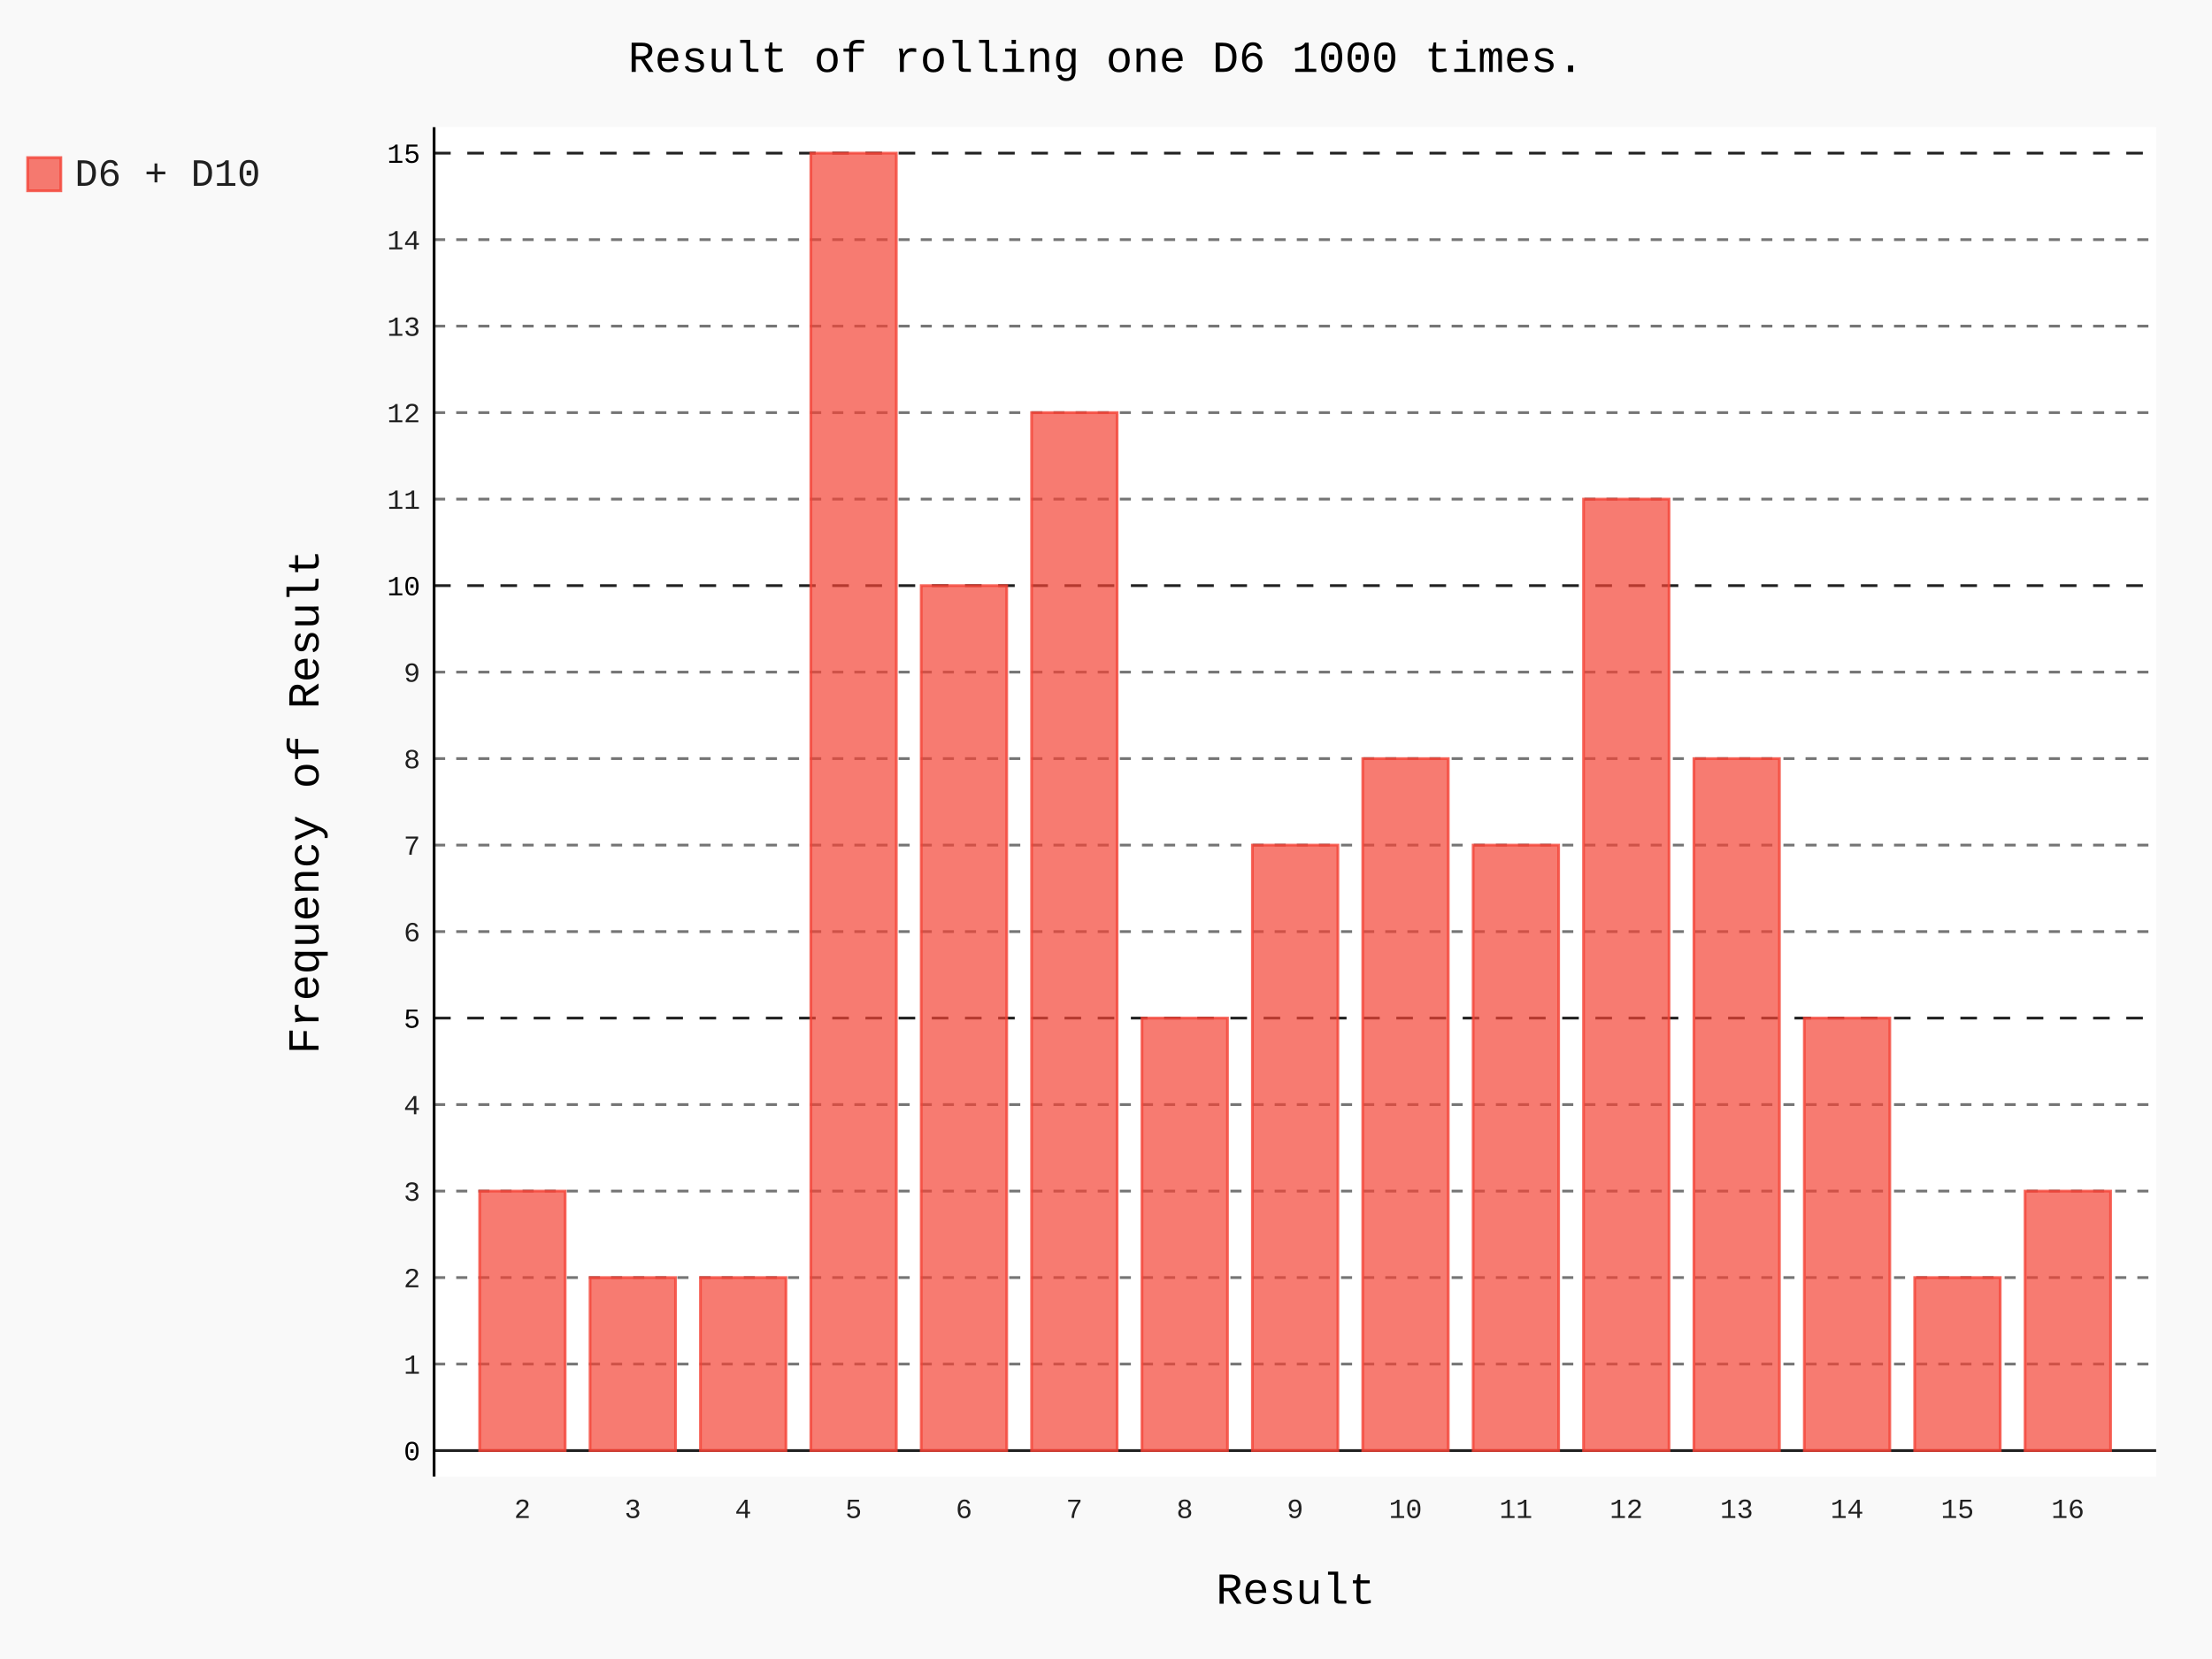
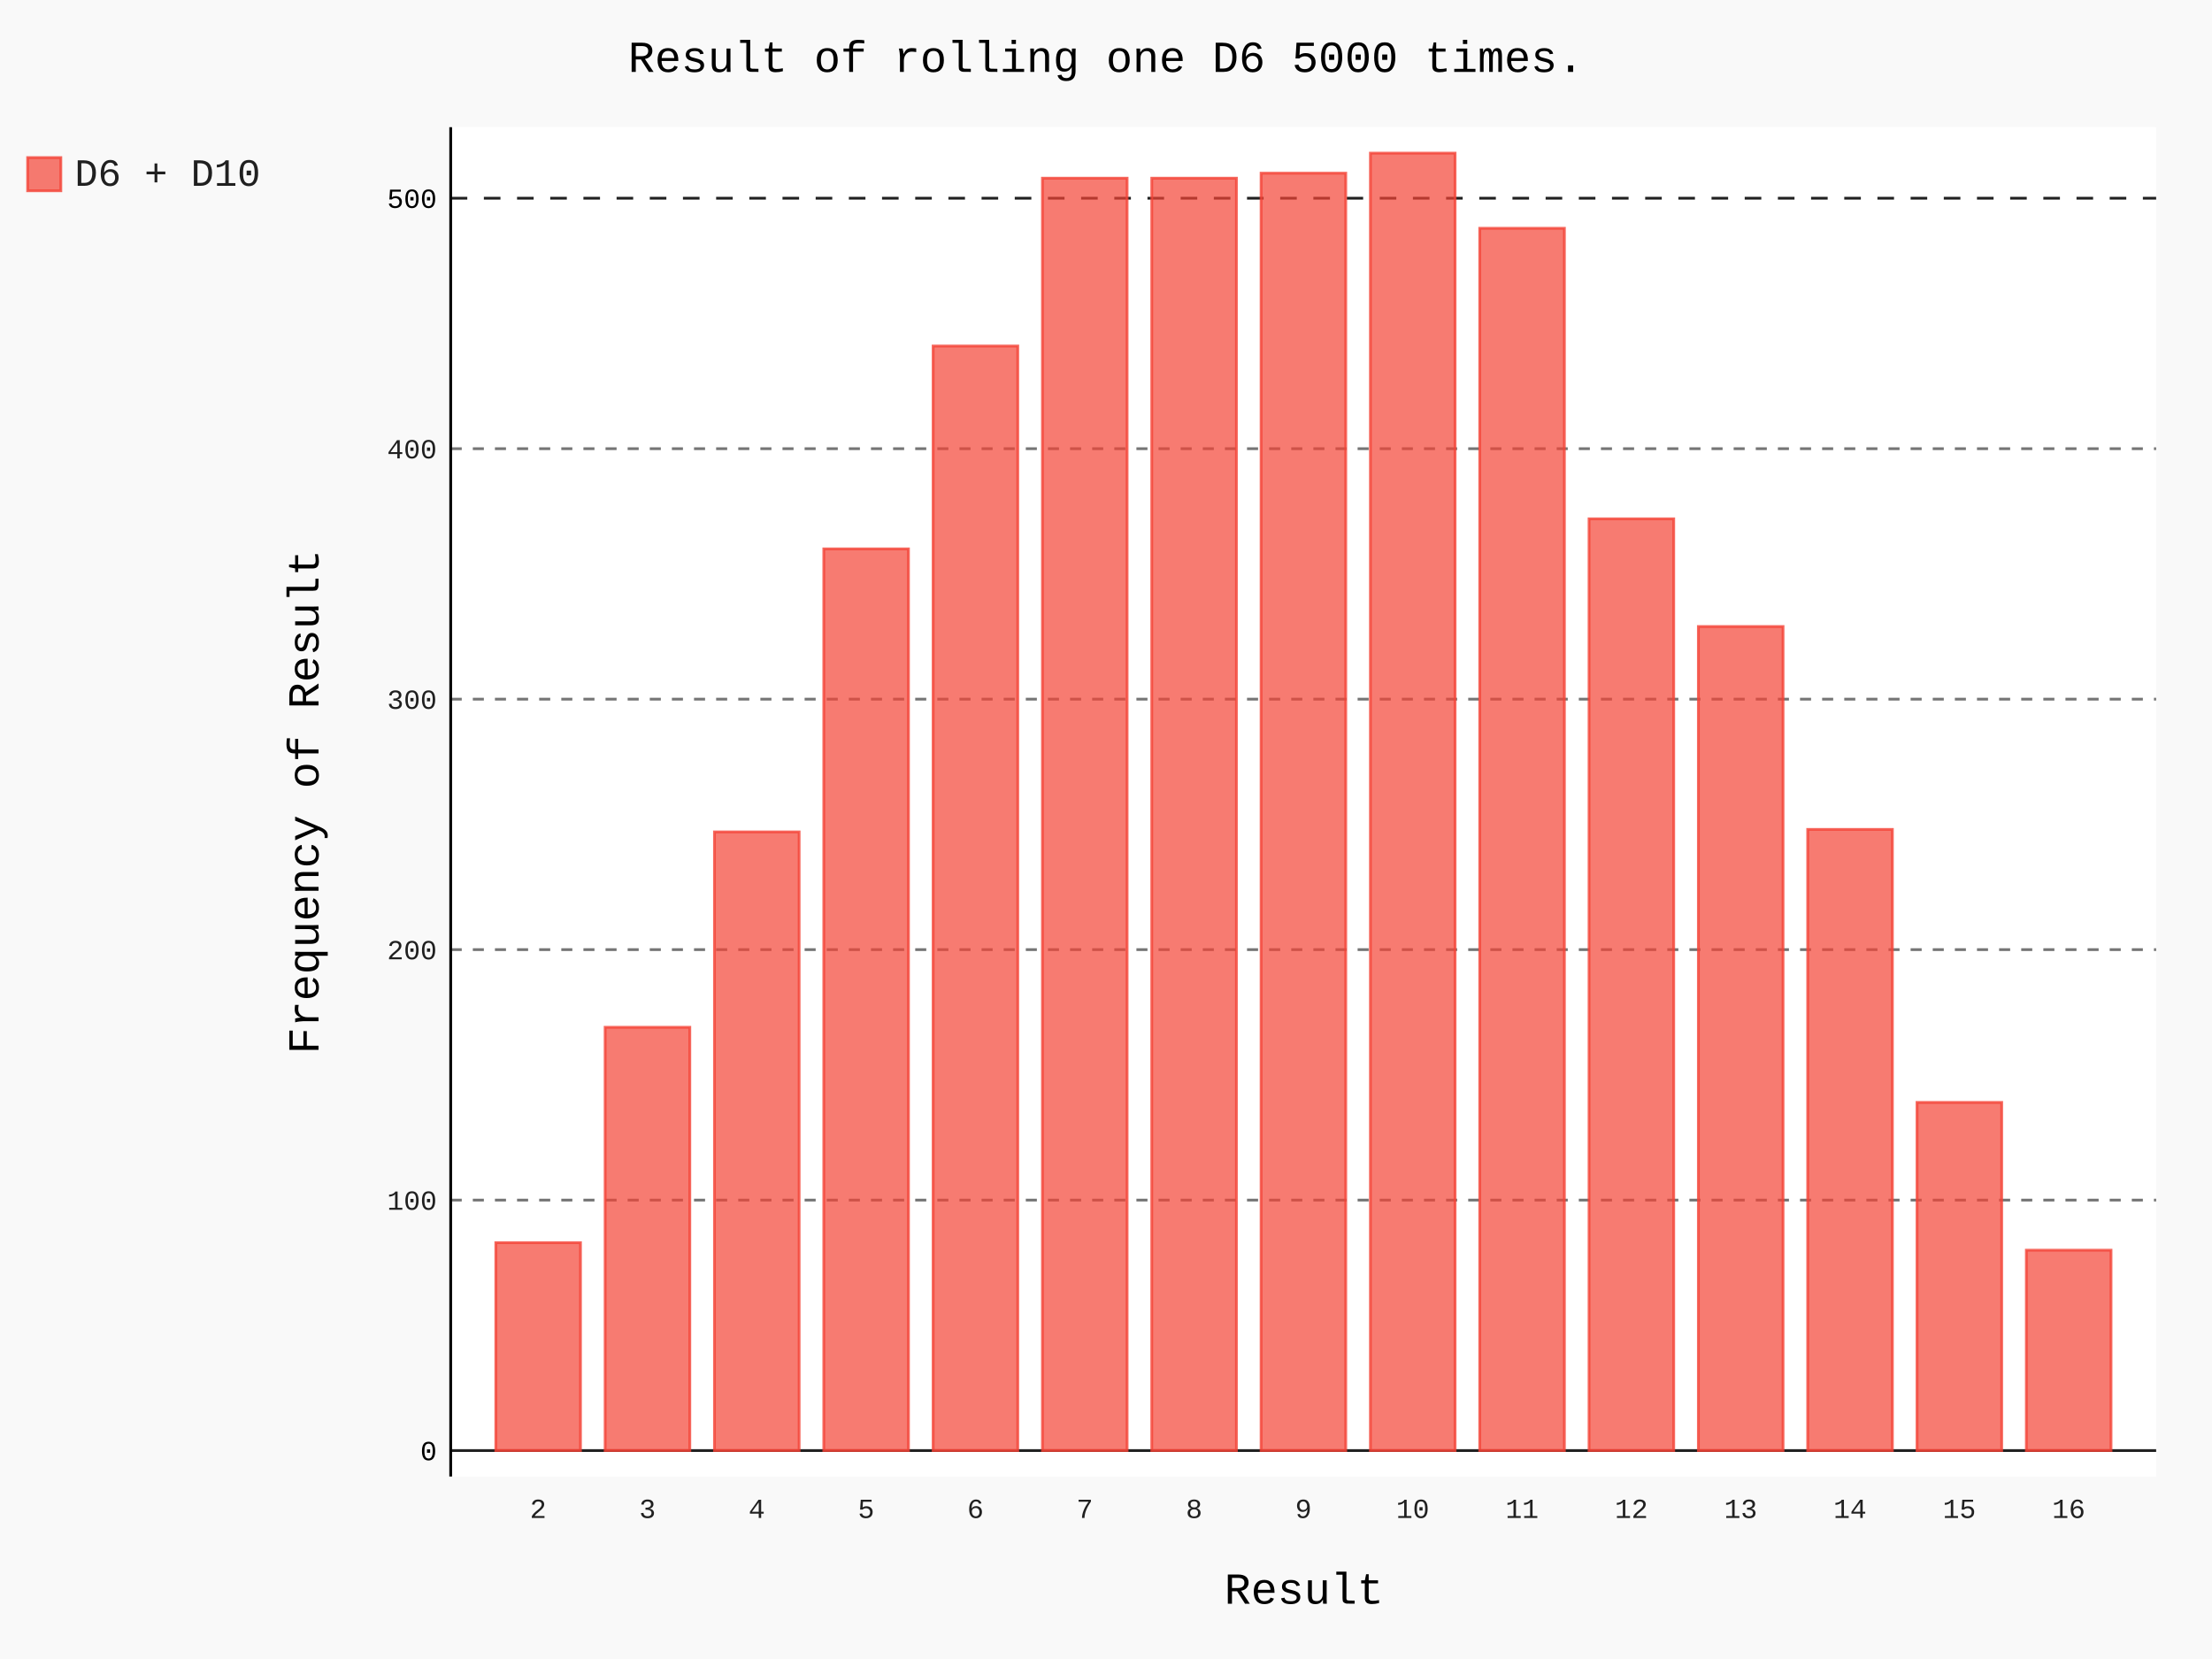
- <svg xmlns="http://www.w3.org/2000/svg" id="chart-97067d97-8972-42d7-ad3d-bd8c4b995627" class="pygal-chart" viewBox="0 0 800 600">
+ <svg xmlns="http://www.w3.org/2000/svg" id="chart-afed8e26-97b0-416f-bef1-7ebb8dc23063" class="pygal-chart" viewBox="0 0 800 600">
  <defs>
-     <style type="text/css">#chart-97067d97-8972-42d7-ad3d-bd8c4b995627{-webkit-user-select:none;-webkit-font-smoothing:antialiased;font-family:Consolas,"Liberation Mono",Menlo,Courier,monospace}#chart-97067d97-8972-42d7-ad3d-bd8c4b995627 .title{font-family:Consolas,"Liberation Mono",Menlo,Courier,monospace;font-size:16px}#chart-97067d97-8972-42d7-ad3d-bd8c4b995627 .legends .legend text{font-family:Consolas,"Liberation Mono",Menlo,Courier,monospace;font-size:14px}#chart-97067d97-8972-42d7-ad3d-bd8c4b995627 .axis text{font-family:Consolas,"Liberation Mono",Menlo,Courier,monospace;font-size:10px}#chart-97067d97-8972-42d7-ad3d-bd8c4b995627 .axis text.major{font-family:Consolas,"Liberation Mono",Menlo,Courier,monospace;font-size:10px}#chart-97067d97-8972-42d7-ad3d-bd8c4b995627 .text-overlay text.value{font-family:Consolas,"Liberation Mono",Menlo,Courier,monospace;font-size:16px}#chart-97067d97-8972-42d7-ad3d-bd8c4b995627 .text-overlay text.label{font-family:Consolas,"Liberation Mono",Menlo,Courier,monospace;font-size:10px}#chart-97067d97-8972-42d7-ad3d-bd8c4b995627 .tooltip{font-family:Consolas,"Liberation Mono",Menlo,Courier,monospace;font-size:14px}#chart-97067d97-8972-42d7-ad3d-bd8c4b995627 text.no_data{font-family:Consolas,"Liberation Mono",Menlo,Courier,monospace;font-size:64px}
- #chart-97067d97-8972-42d7-ad3d-bd8c4b995627{background-color:rgba(249,249,249,1)}#chart-97067d97-8972-42d7-ad3d-bd8c4b995627 path,#chart-97067d97-8972-42d7-ad3d-bd8c4b995627 line,#chart-97067d97-8972-42d7-ad3d-bd8c4b995627 rect,#chart-97067d97-8972-42d7-ad3d-bd8c4b995627 circle{-webkit-transition:150ms;-moz-transition:150ms;transition:150ms}#chart-97067d97-8972-42d7-ad3d-bd8c4b995627 .graph &gt; .background{fill:rgba(249,249,249,1)}#chart-97067d97-8972-42d7-ad3d-bd8c4b995627 .plot &gt; .background{fill:rgba(255,255,255,1)}#chart-97067d97-8972-42d7-ad3d-bd8c4b995627 .graph{fill:rgba(0,0,0,.87)}#chart-97067d97-8972-42d7-ad3d-bd8c4b995627 text.no_data{fill:rgba(0,0,0,1)}#chart-97067d97-8972-42d7-ad3d-bd8c4b995627 .title{fill:rgba(0,0,0,1)}#chart-97067d97-8972-42d7-ad3d-bd8c4b995627 .legends .legend text{fill:rgba(0,0,0,.87)}#chart-97067d97-8972-42d7-ad3d-bd8c4b995627 .legends .legend:hover text{fill:rgba(0,0,0,1)}#chart-97067d97-8972-42d7-ad3d-bd8c4b995627 .axis .line{stroke:rgba(0,0,0,1)}#chart-97067d97-8972-42d7-ad3d-bd8c4b995627 .axis .guide.line{stroke:rgba(0,0,0,.54)}#chart-97067d97-8972-42d7-ad3d-bd8c4b995627 .axis .major.line{stroke:rgba(0,0,0,.87)}#chart-97067d97-8972-42d7-ad3d-bd8c4b995627 .axis text.major{fill:rgba(0,0,0,1)}#chart-97067d97-8972-42d7-ad3d-bd8c4b995627 .axis.y .guides:hover .guide.line,#chart-97067d97-8972-42d7-ad3d-bd8c4b995627 .line-graph .axis.x .guides:hover .guide.line,#chart-97067d97-8972-42d7-ad3d-bd8c4b995627 .stackedline-graph .axis.x .guides:hover .guide.line,#chart-97067d97-8972-42d7-ad3d-bd8c4b995627 .xy-graph .axis.x .guides:hover .guide.line{stroke:rgba(0,0,0,1)}#chart-97067d97-8972-42d7-ad3d-bd8c4b995627 .axis .guides:hover text{fill:rgba(0,0,0,1)}#chart-97067d97-8972-42d7-ad3d-bd8c4b995627 .reactive{fill-opacity:.7;stroke-opacity:.8}#chart-97067d97-8972-42d7-ad3d-bd8c4b995627 .ci{stroke:rgba(0,0,0,.87)}#chart-97067d97-8972-42d7-ad3d-bd8c4b995627 .reactive.active,#chart-97067d97-8972-42d7-ad3d-bd8c4b995627 .active .reactive{fill-opacity:.8;stroke-opacity:.9;stroke-width:4}#chart-97067d97-8972-42d7-ad3d-bd8c4b995627 .ci .reactive.active{stroke-width:1.5}#chart-97067d97-8972-42d7-ad3d-bd8c4b995627 .series text{fill:rgba(0,0,0,1)}#chart-97067d97-8972-42d7-ad3d-bd8c4b995627 .tooltip rect{fill:rgba(255,255,255,1);stroke:rgba(0,0,0,1);-webkit-transition:opacity 150ms;-moz-transition:opacity 150ms;transition:opacity 150ms}#chart-97067d97-8972-42d7-ad3d-bd8c4b995627 .tooltip .label{fill:rgba(0,0,0,.87)}#chart-97067d97-8972-42d7-ad3d-bd8c4b995627 .tooltip .label{fill:rgba(0,0,0,.87)}#chart-97067d97-8972-42d7-ad3d-bd8c4b995627 .tooltip .legend{font-size:.8em;fill:rgba(0,0,0,.54)}#chart-97067d97-8972-42d7-ad3d-bd8c4b995627 .tooltip .x_label{font-size:.6em;fill:rgba(0,0,0,1)}#chart-97067d97-8972-42d7-ad3d-bd8c4b995627 .tooltip .xlink{font-size:.5em;text-decoration:underline}#chart-97067d97-8972-42d7-ad3d-bd8c4b995627 .tooltip .value{font-size:1.5em}#chart-97067d97-8972-42d7-ad3d-bd8c4b995627 .bound{font-size:.5em}#chart-97067d97-8972-42d7-ad3d-bd8c4b995627 .max-value{font-size:.75em;fill:rgba(0,0,0,.54)}#chart-97067d97-8972-42d7-ad3d-bd8c4b995627 .map-element{fill:rgba(255,255,255,1);stroke:rgba(0,0,0,.54) !important}#chart-97067d97-8972-42d7-ad3d-bd8c4b995627 .map-element .reactive{fill-opacity:inherit;stroke-opacity:inherit}#chart-97067d97-8972-42d7-ad3d-bd8c4b995627 .color-0,#chart-97067d97-8972-42d7-ad3d-bd8c4b995627 .color-0 a:visited{stroke:#F44336;fill:#F44336}#chart-97067d97-8972-42d7-ad3d-bd8c4b995627 .text-overlay .color-0 text{fill:black}
- #chart-97067d97-8972-42d7-ad3d-bd8c4b995627 text.no_data{text-anchor:middle}#chart-97067d97-8972-42d7-ad3d-bd8c4b995627 .guide.line{fill:none}#chart-97067d97-8972-42d7-ad3d-bd8c4b995627 .centered{text-anchor:middle}#chart-97067d97-8972-42d7-ad3d-bd8c4b995627 .title{text-anchor:middle}#chart-97067d97-8972-42d7-ad3d-bd8c4b995627 .legends .legend text{fill-opacity:1}#chart-97067d97-8972-42d7-ad3d-bd8c4b995627 .axis.x text{text-anchor:middle}#chart-97067d97-8972-42d7-ad3d-bd8c4b995627 .axis.x:not(.web) text[transform]{text-anchor:start}#chart-97067d97-8972-42d7-ad3d-bd8c4b995627 .axis.x:not(.web) text[transform].backwards{text-anchor:end}#chart-97067d97-8972-42d7-ad3d-bd8c4b995627 .axis.y text{text-anchor:end}#chart-97067d97-8972-42d7-ad3d-bd8c4b995627 .axis.y text[transform].backwards{text-anchor:start}#chart-97067d97-8972-42d7-ad3d-bd8c4b995627 .axis.y2 text{text-anchor:start}#chart-97067d97-8972-42d7-ad3d-bd8c4b995627 .axis.y2 text[transform].backwards{text-anchor:end}#chart-97067d97-8972-42d7-ad3d-bd8c4b995627 .axis .guide.line{stroke-dasharray:4,4}#chart-97067d97-8972-42d7-ad3d-bd8c4b995627 .axis .major.guide.line{stroke-dasharray:6,6}#chart-97067d97-8972-42d7-ad3d-bd8c4b995627 .horizontal .axis.y .guide.line,#chart-97067d97-8972-42d7-ad3d-bd8c4b995627 .horizontal .axis.y2 .guide.line,#chart-97067d97-8972-42d7-ad3d-bd8c4b995627 .vertical .axis.x .guide.line{opacity:0}#chart-97067d97-8972-42d7-ad3d-bd8c4b995627 .horizontal .axis.always_show .guide.line,#chart-97067d97-8972-42d7-ad3d-bd8c4b995627 .vertical .axis.always_show .guide.line{opacity:1 !important}#chart-97067d97-8972-42d7-ad3d-bd8c4b995627 .axis.y .guides:hover .guide.line,#chart-97067d97-8972-42d7-ad3d-bd8c4b995627 .axis.y2 .guides:hover .guide.line,#chart-97067d97-8972-42d7-ad3d-bd8c4b995627 .axis.x .guides:hover .guide.line{opacity:1}#chart-97067d97-8972-42d7-ad3d-bd8c4b995627 .axis .guides:hover text{opacity:1}#chart-97067d97-8972-42d7-ad3d-bd8c4b995627 .nofill{fill:none}#chart-97067d97-8972-42d7-ad3d-bd8c4b995627 .subtle-fill{fill-opacity:.2}#chart-97067d97-8972-42d7-ad3d-bd8c4b995627 .dot{stroke-width:1px;fill-opacity:1}#chart-97067d97-8972-42d7-ad3d-bd8c4b995627 .dot.active{stroke-width:5px}#chart-97067d97-8972-42d7-ad3d-bd8c4b995627 .dot.negative{fill:transparent}#chart-97067d97-8972-42d7-ad3d-bd8c4b995627 text,#chart-97067d97-8972-42d7-ad3d-bd8c4b995627 tspan{stroke:none !important}#chart-97067d97-8972-42d7-ad3d-bd8c4b995627 .series text.active{opacity:1}#chart-97067d97-8972-42d7-ad3d-bd8c4b995627 .tooltip rect{fill-opacity:.95;stroke-width:.5}#chart-97067d97-8972-42d7-ad3d-bd8c4b995627 .tooltip text{fill-opacity:1}#chart-97067d97-8972-42d7-ad3d-bd8c4b995627 .showable{visibility:hidden}#chart-97067d97-8972-42d7-ad3d-bd8c4b995627 .showable.shown{visibility:visible}#chart-97067d97-8972-42d7-ad3d-bd8c4b995627 .gauge-background{fill:rgba(229,229,229,1);stroke:none}#chart-97067d97-8972-42d7-ad3d-bd8c4b995627 .bg-lines{stroke:rgba(249,249,249,1);stroke-width:2px}</style>
+     <style type="text/css">#chart-afed8e26-97b0-416f-bef1-7ebb8dc23063{-webkit-user-select:none;-webkit-font-smoothing:antialiased;font-family:Consolas,"Liberation Mono",Menlo,Courier,monospace}#chart-afed8e26-97b0-416f-bef1-7ebb8dc23063 .title{font-family:Consolas,"Liberation Mono",Menlo,Courier,monospace;font-size:16px}#chart-afed8e26-97b0-416f-bef1-7ebb8dc23063 .legends .legend text{font-family:Consolas,"Liberation Mono",Menlo,Courier,monospace;font-size:14px}#chart-afed8e26-97b0-416f-bef1-7ebb8dc23063 .axis text{font-family:Consolas,"Liberation Mono",Menlo,Courier,monospace;font-size:10px}#chart-afed8e26-97b0-416f-bef1-7ebb8dc23063 .axis text.major{font-family:Consolas,"Liberation Mono",Menlo,Courier,monospace;font-size:10px}#chart-afed8e26-97b0-416f-bef1-7ebb8dc23063 .text-overlay text.value{font-family:Consolas,"Liberation Mono",Menlo,Courier,monospace;font-size:16px}#chart-afed8e26-97b0-416f-bef1-7ebb8dc23063 .text-overlay text.label{font-family:Consolas,"Liberation Mono",Menlo,Courier,monospace;font-size:10px}#chart-afed8e26-97b0-416f-bef1-7ebb8dc23063 .tooltip{font-family:Consolas,"Liberation Mono",Menlo,Courier,monospace;font-size:14px}#chart-afed8e26-97b0-416f-bef1-7ebb8dc23063 text.no_data{font-family:Consolas,"Liberation Mono",Menlo,Courier,monospace;font-size:64px}
+ #chart-afed8e26-97b0-416f-bef1-7ebb8dc23063{background-color:rgba(249,249,249,1)}#chart-afed8e26-97b0-416f-bef1-7ebb8dc23063 path,#chart-afed8e26-97b0-416f-bef1-7ebb8dc23063 line,#chart-afed8e26-97b0-416f-bef1-7ebb8dc23063 rect,#chart-afed8e26-97b0-416f-bef1-7ebb8dc23063 circle{-webkit-transition:150ms;-moz-transition:150ms;transition:150ms}#chart-afed8e26-97b0-416f-bef1-7ebb8dc23063 .graph &gt; .background{fill:rgba(249,249,249,1)}#chart-afed8e26-97b0-416f-bef1-7ebb8dc23063 .plot &gt; .background{fill:rgba(255,255,255,1)}#chart-afed8e26-97b0-416f-bef1-7ebb8dc23063 .graph{fill:rgba(0,0,0,.87)}#chart-afed8e26-97b0-416f-bef1-7ebb8dc23063 text.no_data{fill:rgba(0,0,0,1)}#chart-afed8e26-97b0-416f-bef1-7ebb8dc23063 .title{fill:rgba(0,0,0,1)}#chart-afed8e26-97b0-416f-bef1-7ebb8dc23063 .legends .legend text{fill:rgba(0,0,0,.87)}#chart-afed8e26-97b0-416f-bef1-7ebb8dc23063 .legends .legend:hover text{fill:rgba(0,0,0,1)}#chart-afed8e26-97b0-416f-bef1-7ebb8dc23063 .axis .line{stroke:rgba(0,0,0,1)}#chart-afed8e26-97b0-416f-bef1-7ebb8dc23063 .axis .guide.line{stroke:rgba(0,0,0,.54)}#chart-afed8e26-97b0-416f-bef1-7ebb8dc23063 .axis .major.line{stroke:rgba(0,0,0,.87)}#chart-afed8e26-97b0-416f-bef1-7ebb8dc23063 .axis text.major{fill:rgba(0,0,0,1)}#chart-afed8e26-97b0-416f-bef1-7ebb8dc23063 .axis.y .guides:hover .guide.line,#chart-afed8e26-97b0-416f-bef1-7ebb8dc23063 .line-graph .axis.x .guides:hover .guide.line,#chart-afed8e26-97b0-416f-bef1-7ebb8dc23063 .stackedline-graph .axis.x .guides:hover .guide.line,#chart-afed8e26-97b0-416f-bef1-7ebb8dc23063 .xy-graph .axis.x .guides:hover .guide.line{stroke:rgba(0,0,0,1)}#chart-afed8e26-97b0-416f-bef1-7ebb8dc23063 .axis .guides:hover text{fill:rgba(0,0,0,1)}#chart-afed8e26-97b0-416f-bef1-7ebb8dc23063 .reactive{fill-opacity:.7;stroke-opacity:.8}#chart-afed8e26-97b0-416f-bef1-7ebb8dc23063 .ci{stroke:rgba(0,0,0,.87)}#chart-afed8e26-97b0-416f-bef1-7ebb8dc23063 .reactive.active,#chart-afed8e26-97b0-416f-bef1-7ebb8dc23063 .active .reactive{fill-opacity:.8;stroke-opacity:.9;stroke-width:4}#chart-afed8e26-97b0-416f-bef1-7ebb8dc23063 .ci .reactive.active{stroke-width:1.5}#chart-afed8e26-97b0-416f-bef1-7ebb8dc23063 .series text{fill:rgba(0,0,0,1)}#chart-afed8e26-97b0-416f-bef1-7ebb8dc23063 .tooltip rect{fill:rgba(255,255,255,1);stroke:rgba(0,0,0,1);-webkit-transition:opacity 150ms;-moz-transition:opacity 150ms;transition:opacity 150ms}#chart-afed8e26-97b0-416f-bef1-7ebb8dc23063 .tooltip .label{fill:rgba(0,0,0,.87)}#chart-afed8e26-97b0-416f-bef1-7ebb8dc23063 .tooltip .label{fill:rgba(0,0,0,.87)}#chart-afed8e26-97b0-416f-bef1-7ebb8dc23063 .tooltip .legend{font-size:.8em;fill:rgba(0,0,0,.54)}#chart-afed8e26-97b0-416f-bef1-7ebb8dc23063 .tooltip .x_label{font-size:.6em;fill:rgba(0,0,0,1)}#chart-afed8e26-97b0-416f-bef1-7ebb8dc23063 .tooltip .xlink{font-size:.5em;text-decoration:underline}#chart-afed8e26-97b0-416f-bef1-7ebb8dc23063 .tooltip .value{font-size:1.5em}#chart-afed8e26-97b0-416f-bef1-7ebb8dc23063 .bound{font-size:.5em}#chart-afed8e26-97b0-416f-bef1-7ebb8dc23063 .max-value{font-size:.75em;fill:rgba(0,0,0,.54)}#chart-afed8e26-97b0-416f-bef1-7ebb8dc23063 .map-element{fill:rgba(255,255,255,1);stroke:rgba(0,0,0,.54) !important}#chart-afed8e26-97b0-416f-bef1-7ebb8dc23063 .map-element .reactive{fill-opacity:inherit;stroke-opacity:inherit}#chart-afed8e26-97b0-416f-bef1-7ebb8dc23063 .color-0,#chart-afed8e26-97b0-416f-bef1-7ebb8dc23063 .color-0 a:visited{stroke:#F44336;fill:#F44336}#chart-afed8e26-97b0-416f-bef1-7ebb8dc23063 .text-overlay .color-0 text{fill:black}
+ #chart-afed8e26-97b0-416f-bef1-7ebb8dc23063 text.no_data{text-anchor:middle}#chart-afed8e26-97b0-416f-bef1-7ebb8dc23063 .guide.line{fill:none}#chart-afed8e26-97b0-416f-bef1-7ebb8dc23063 .centered{text-anchor:middle}#chart-afed8e26-97b0-416f-bef1-7ebb8dc23063 .title{text-anchor:middle}#chart-afed8e26-97b0-416f-bef1-7ebb8dc23063 .legends .legend text{fill-opacity:1}#chart-afed8e26-97b0-416f-bef1-7ebb8dc23063 .axis.x text{text-anchor:middle}#chart-afed8e26-97b0-416f-bef1-7ebb8dc23063 .axis.x:not(.web) text[transform]{text-anchor:start}#chart-afed8e26-97b0-416f-bef1-7ebb8dc23063 .axis.x:not(.web) text[transform].backwards{text-anchor:end}#chart-afed8e26-97b0-416f-bef1-7ebb8dc23063 .axis.y text{text-anchor:end}#chart-afed8e26-97b0-416f-bef1-7ebb8dc23063 .axis.y text[transform].backwards{text-anchor:start}#chart-afed8e26-97b0-416f-bef1-7ebb8dc23063 .axis.y2 text{text-anchor:start}#chart-afed8e26-97b0-416f-bef1-7ebb8dc23063 .axis.y2 text[transform].backwards{text-anchor:end}#chart-afed8e26-97b0-416f-bef1-7ebb8dc23063 .axis .guide.line{stroke-dasharray:4,4}#chart-afed8e26-97b0-416f-bef1-7ebb8dc23063 .axis .major.guide.line{stroke-dasharray:6,6}#chart-afed8e26-97b0-416f-bef1-7ebb8dc23063 .horizontal .axis.y .guide.line,#chart-afed8e26-97b0-416f-bef1-7ebb8dc23063 .horizontal .axis.y2 .guide.line,#chart-afed8e26-97b0-416f-bef1-7ebb8dc23063 .vertical .axis.x .guide.line{opacity:0}#chart-afed8e26-97b0-416f-bef1-7ebb8dc23063 .horizontal .axis.always_show .guide.line,#chart-afed8e26-97b0-416f-bef1-7ebb8dc23063 .vertical .axis.always_show .guide.line{opacity:1 !important}#chart-afed8e26-97b0-416f-bef1-7ebb8dc23063 .axis.y .guides:hover .guide.line,#chart-afed8e26-97b0-416f-bef1-7ebb8dc23063 .axis.y2 .guides:hover .guide.line,#chart-afed8e26-97b0-416f-bef1-7ebb8dc23063 .axis.x .guides:hover .guide.line{opacity:1}#chart-afed8e26-97b0-416f-bef1-7ebb8dc23063 .axis .guides:hover text{opacity:1}#chart-afed8e26-97b0-416f-bef1-7ebb8dc23063 .nofill{fill:none}#chart-afed8e26-97b0-416f-bef1-7ebb8dc23063 .subtle-fill{fill-opacity:.2}#chart-afed8e26-97b0-416f-bef1-7ebb8dc23063 .dot{stroke-width:1px;fill-opacity:1}#chart-afed8e26-97b0-416f-bef1-7ebb8dc23063 .dot.active{stroke-width:5px}#chart-afed8e26-97b0-416f-bef1-7ebb8dc23063 .dot.negative{fill:transparent}#chart-afed8e26-97b0-416f-bef1-7ebb8dc23063 text,#chart-afed8e26-97b0-416f-bef1-7ebb8dc23063 tspan{stroke:none !important}#chart-afed8e26-97b0-416f-bef1-7ebb8dc23063 .series text.active{opacity:1}#chart-afed8e26-97b0-416f-bef1-7ebb8dc23063 .tooltip rect{fill-opacity:.95;stroke-width:.5}#chart-afed8e26-97b0-416f-bef1-7ebb8dc23063 .tooltip text{fill-opacity:1}#chart-afed8e26-97b0-416f-bef1-7ebb8dc23063 .showable{visibility:hidden}#chart-afed8e26-97b0-416f-bef1-7ebb8dc23063 .showable.shown{visibility:visible}#chart-afed8e26-97b0-416f-bef1-7ebb8dc23063 .gauge-background{fill:rgba(229,229,229,1);stroke:none}#chart-afed8e26-97b0-416f-bef1-7ebb8dc23063 .bg-lines{stroke:rgba(249,249,249,1);stroke-width:2px}</style>
  </defs>
  <g class="graph bar-graph vertical">
    <rect class="background" height="600" width="800" x="0" y="0" />
-     <g class="plot" transform="translate(157, 46)">
-       <rect class="background" height="488" width="622.8" x="0" y="0" />
+     <g class="plot" transform="translate(163, 46)">
+       <rect class="background" height="488" width="616.8" x="0" y="0" />
      <g class="axis y always_show">
        <g class="guides">
-           <path class="axis major line" d="M0 478.615 h622.8" />
+           <path class="axis major line" d="M0 478.615 h616.8" />
          <text class="major" x="-5" y="482.115">0</text>
        </g>
        <g class="guides">
-           <path class="guide line" d="M0 447.333 h622.8" />
-           <text class="" x="-5" y="450.833">1</text>
+           <path class="guide line" d="M0 388.03 h616.8" />
+           <text class="" x="-5" y="391.53">100</text>
        </g>
        <g class="guides">
-           <path class="guide line" d="M0 416.051 h622.8" />
-           <text class="" x="-5" y="419.551">2</text>
+           <path class="guide line" d="M0 297.445 h616.8" />
+           <text class="" x="-5" y="300.945">200</text>
        </g>
        <g class="guides">
-           <path class="guide line" d="M0 384.769 h622.8" />
-           <text class="" x="-5" y="388.269">3</text>
+           <path class="guide line" d="M0 206.86 h616.8" />
+           <text class="" x="-5" y="210.36">300</text>
        </g>
        <g class="guides">
-           <path class="guide line" d="M0 353.487 h622.8" />
-           <text class="" x="-5" y="356.987">4</text>
+           <path class="guide line" d="M0 116.275 h616.8" />
+           <text class="" x="-5" y="119.775">400</text>
        </g>
        <g class="guides">
-           <path class="major guide line" d="M0 322.205 h622.8" />
-           <text class="major" x="-5" y="325.705">5</text>
-         </g>
-         <g class="guides">
-           <path class="guide line" d="M0 290.923 h622.8" />
-           <text class="" x="-5" y="294.423">6</text>
-         </g>
-         <g class="guides">
-           <path class="guide line" d="M0 259.641 h622.8" />
-           <text class="" x="-5" y="263.141">7</text>
-         </g>
-         <g class="guides">
-           <path class="guide line" d="M0 228.359 h622.8" />
-           <text class="" x="-5" y="231.859">8</text>
-         </g>
-         <g class="guides">
-           <path class="guide line" d="M0 197.077 h622.8" />
-           <text class="" x="-5" y="200.577">9</text>
-         </g>
-         <g class="guides">
-           <path class="major guide line" d="M0 165.795 h622.8" />
-           <text class="major" x="-5" y="169.295">10</text>
-         </g>
-         <g class="guides">
-           <path class="guide line" d="M0 134.513 h622.8" />
-           <text class="" x="-5" y="138.013">11</text>
-         </g>
-         <g class="guides">
-           <path class="guide line" d="M0 103.231 h622.8" />
-           <text class="" x="-5" y="106.731">12</text>
-         </g>
-         <g class="guides">
-           <path class="guide line" d="M0 71.949 h622.8" />
-           <text class="" x="-5" y="75.449">13</text>
-         </g>
-         <g class="guides">
-           <path class="guide line" d="M0 40.667 h622.8" />
-           <text class="" x="-5" y="44.167">14</text>
-         </g>
-         <g class="guides">
-           <path class="major guide line" d="M0 9.385 h622.8" />
-           <text class="major" x="-5" y="12.885">15</text>
+           <path class="major guide line" d="M0 25.69 h616.8" />
+           <text class="major" x="-5" y="29.19">500</text>
        </g>
      </g>
      <g class="axis x">
        <path class="line" d="M0 0 v488" />
        <g class="guides">
-           <path class="guide line" d="M31.938 0 v488" />
-           <text class="" x="31.938" y="503.0">2</text>
+           <path class="guide line" d="M31.631 0 v488" />
+           <text class="" x="31.631" y="503.0">2</text>
        </g>
        <g class="guides">
-           <path class="guide line" d="M71.862 0 v488" />
-           <text class="" x="71.862" y="503.0">3</text>
+           <path class="guide line" d="M71.169 0 v488" />
+           <text class="" x="71.169" y="503.0">3</text>
        </g>
        <g class="guides">
-           <path class="guide line" d="M111.785 0 v488" />
-           <text class="" x="111.785" y="503.0">4</text>
+           <path class="guide line" d="M110.708 0 v488" />
+           <text class="" x="110.708" y="503.0">4</text>
        </g>
        <g class="guides">
-           <path class="guide line" d="M151.708 0 v488" />
-           <text class="" x="151.708" y="503.0">5</text>
+           <path class="guide line" d="M150.246 0 v488" />
+           <text class="" x="150.246" y="503.0">5</text>
        </g>
        <g class="guides">
-           <path class="guide line" d="M191.631 0 v488" />
-           <text class="" x="191.631" y="503.0">6</text>
+           <path class="guide line" d="M189.785 0 v488" />
+           <text class="" x="189.785" y="503.0">6</text>
        </g>
        <g class="guides">
-           <path class="guide line" d="M231.554 0 v488" />
-           <text class="" x="231.554" y="503.0">7</text>
+           <path class="guide line" d="M229.323 0 v488" />
+           <text class="" x="229.323" y="503.0">7</text>
        </g>
        <g class="guides">
-           <path class="guide line" d="M271.477 0 v488" />
-           <text class="" x="271.477" y="503.0">8</text>
+           <path class="guide line" d="M268.862 0 v488" />
+           <text class="" x="268.862" y="503.0">8</text>
        </g>
        <g class="guides">
-           <path class="guide line" d="M311.4 0 v488" />
-           <text class="" x="311.4" y="503.0">9</text>
+           <path class="guide line" d="M308.4 0 v488" />
+           <text class="" x="308.4" y="503.0">9</text>
        </g>
        <g class="guides">
-           <path class="guide line" d="M351.323 0 v488" />
-           <text class="" x="351.323" y="503.0">10</text>
+           <path class="guide line" d="M347.938 0 v488" />
+           <text class="" x="347.938" y="503.0">10</text>
        </g>
        <g class="guides">
-           <path class="guide line" d="M391.246 0 v488" />
-           <text class="" x="391.246" y="503.0">11</text>
+           <path class="guide line" d="M387.477 0 v488" />
+           <text class="" x="387.477" y="503.0">11</text>
        </g>
        <g class="guides">
-           <path class="guide line" d="M431.169 0 v488" />
-           <text class="" x="431.169" y="503.0">12</text>
+           <path class="guide line" d="M427.015 0 v488" />
+           <text class="" x="427.015" y="503.0">12</text>
        </g>
        <g class="guides">
-           <path class="guide line" d="M471.092 0 v488" />
-           <text class="" x="471.092" y="503.0">13</text>
+           <path class="guide line" d="M466.554 0 v488" />
+           <text class="" x="466.554" y="503.0">13</text>
        </g>
        <g class="guides">
-           <path class="guide line" d="M511.015 0 v488" />
-           <text class="" x="511.015" y="503.0">14</text>
+           <path class="guide line" d="M506.092 0 v488" />
+           <text class="" x="506.092" y="503.0">14</text>
        </g>
        <g class="guides">
-           <path class="guide line" d="M550.938 0 v488" />
-           <text class="" x="550.938" y="503.0">15</text>
+           <path class="guide line" d="M545.631 0 v488" />
+           <text class="" x="545.631" y="503.0">15</text>
        </g>
        <g class="guides">
-           <path class="guide line" d="M590.862 0 v488" />
-           <text class="" x="590.862" y="503.0">16</text>
+           <path class="guide line" d="M585.169 0 v488" />
+           <text class="" x="585.169" y="503.0">16</text>
        </g>
      </g>
      <g class="series serie-0 color-0">
        <g class="bars">
          <g class="bar">
-             <rect class="rect reactive tooltip-trigger" height="93.846" rx="0" ry="0" width="30.916" x="16.48" y="384.769" />
+             <rect class="rect reactive tooltip-trigger" height="75.186" rx="0" ry="0" width="30.619" x="16.321" y="403.43" />
          </g>
          <g class="bar">
-             <rect class="rect reactive tooltip-trigger" height="62.564" rx="0" ry="0" width="30.916" x="56.403" y="416.051" />
+             <rect class="rect reactive tooltip-trigger" height="153.089" rx="0" ry="0" width="30.619" x="55.86" y="325.527" />
          </g>
          <g class="bar">
-             <rect class="rect reactive tooltip-trigger" height="62.564" rx="0" ry="0" width="30.916" x="96.326" y="416.051" />
+             <rect class="rect reactive tooltip-trigger" height="223.745" rx="0" ry="0" width="30.619" x="95.398" y="254.87" />
          </g>
          <g class="bar">
-             <rect class="rect reactive tooltip-trigger" height="469.231" rx="0" ry="0" width="30.916" x="136.249" y="9.385" />
+             <rect class="rect reactive tooltip-trigger" height="326.106" rx="0" ry="0" width="30.619" x="134.937" y="152.509" />
          </g>
          <g class="bar">
-             <rect class="rect reactive tooltip-trigger" height="312.821" rx="0" ry="0" width="30.916" x="176.173" y="165.795" />
+             <rect class="rect reactive tooltip-trigger" height="399.48" rx="0" ry="0" width="30.619" x="174.475" y="79.135" />
          </g>
          <g class="bar">
-             <rect class="rect reactive tooltip-trigger" height="375.385" rx="0" ry="0" width="30.916" x="216.096" y="103.231" />
+             <rect class="rect reactive tooltip-trigger" height="460.172" rx="0" ry="0" width="30.619" x="214.014" y="18.443" />
          </g>
          <g class="bar">
-             <rect class="rect reactive tooltip-trigger" height="156.41" rx="0" ry="0" width="30.916" x="256.019" y="322.205" />
+             <rect class="rect reactive tooltip-trigger" height="460.172" rx="0" ry="0" width="30.619" x="253.552" y="18.443" />
          </g>
          <g class="bar">
-             <rect class="rect reactive tooltip-trigger" height="218.974" rx="0" ry="0" width="30.916" x="295.942" y="259.641" />
+             <rect class="rect reactive tooltip-trigger" height="461.984" rx="0" ry="0" width="30.619" x="293.091" y="16.631" />
          </g>
          <g class="bar">
-             <rect class="rect reactive tooltip-trigger" height="250.256" rx="0" ry="0" width="30.916" x="335.865" y="228.359" />
+             <rect class="rect reactive tooltip-trigger" height="469.231" rx="0" ry="0" width="30.619" x="332.629" y="9.385" />
          </g>
          <g class="bar">
-             <rect class="rect reactive tooltip-trigger" height="218.974" rx="0" ry="0" width="30.916" x="375.788" y="259.641" />
+             <rect class="rect reactive tooltip-trigger" height="442.055" rx="0" ry="0" width="30.619" x="372.168" y="36.56" />
          </g>
          <g class="bar">
-             <rect class="rect reactive tooltip-trigger" height="344.103" rx="0" ry="0" width="30.916" x="415.711" y="134.513" />
+             <rect class="rect reactive tooltip-trigger" height="336.977" rx="0" ry="0" width="30.619" x="411.706" y="141.639" />
          </g>
          <g class="bar">
-             <rect class="rect reactive tooltip-trigger" height="250.256" rx="0" ry="0" width="30.916" x="455.634" y="228.359" />
+             <rect class="rect reactive tooltip-trigger" height="298.025" rx="0" ry="0" width="30.619" x="451.245" y="180.59" />
          </g>
          <g class="bar">
-             <rect class="rect reactive tooltip-trigger" height="156.41" rx="0" ry="0" width="30.916" x="495.557" y="322.205" />
+             <rect class="rect reactive tooltip-trigger" height="224.651" rx="0" ry="0" width="30.619" x="490.783" y="253.964" />
          </g>
          <g class="bar">
-             <rect class="rect reactive tooltip-trigger" height="62.564" rx="0" ry="0" width="30.916" x="535.48" y="416.051" />
+             <rect class="rect reactive tooltip-trigger" height="125.913" rx="0" ry="0" width="30.619" x="530.321" y="352.702" />
          </g>
          <g class="bar">
-             <rect class="rect reactive tooltip-trigger" height="93.846" rx="0" ry="0" width="30.916" x="575.403" y="384.769" />
+             <rect class="rect reactive tooltip-trigger" height="72.468" rx="0" ry="0" width="30.619" x="569.86" y="406.147" />
          </g>
        </g>
      </g>
    </g>
    <g class="titles">
-       <text class="title plot_title" x="400.0" y="26">Result of rolling one D6 1000 times.</text>
-       <text class="title" x="468.6" y="580">Result</text>
+       <text class="title plot_title" x="400.0" y="26">Result of rolling one D6 5000 times.</text>
+       <text class="title" x="471.6" y="580">Result</text>
      <text class="title" x="89.2" y="316.0" transform="rotate(-90 89.2 290)">Frequency of Result</text>
    </g>
-     <g class="plot overlay" transform="translate(157, 46)">
+     <g class="plot overlay" transform="translate(163, 46)">
      <g class="series serie-0 color-0" />
    </g>
-     <g class="plot text-overlay" transform="translate(157, 46)">
+     <g class="plot text-overlay" transform="translate(163, 46)">
      <g class="series serie-0 color-0" />
    </g>
-     <g class="plot tooltip-overlay" transform="translate(157, 46)">
+     <g class="plot tooltip-overlay" transform="translate(163, 46)">
      <g class="tooltip" style="opacity: 0" transform="translate(0 0)">
        <rect class="tooltip-box" height="0" rx="0" ry="0" width="0" />
        <g class="text" />
      </g>
    </g>
    <g class="legends" transform="translate(10, 56)">
      <g class="legend reactive activate-serie" id="activate-serie-0">
        <rect class="color-0 reactive" height="12" width="12" x="0.0" y="1.0" />
        <text x="17.0" y="11.2">D6 + D10</text>
      </g>
    </g>
    <g class="legends" transform="translate(790, 56)" />
  </g>
</svg>
